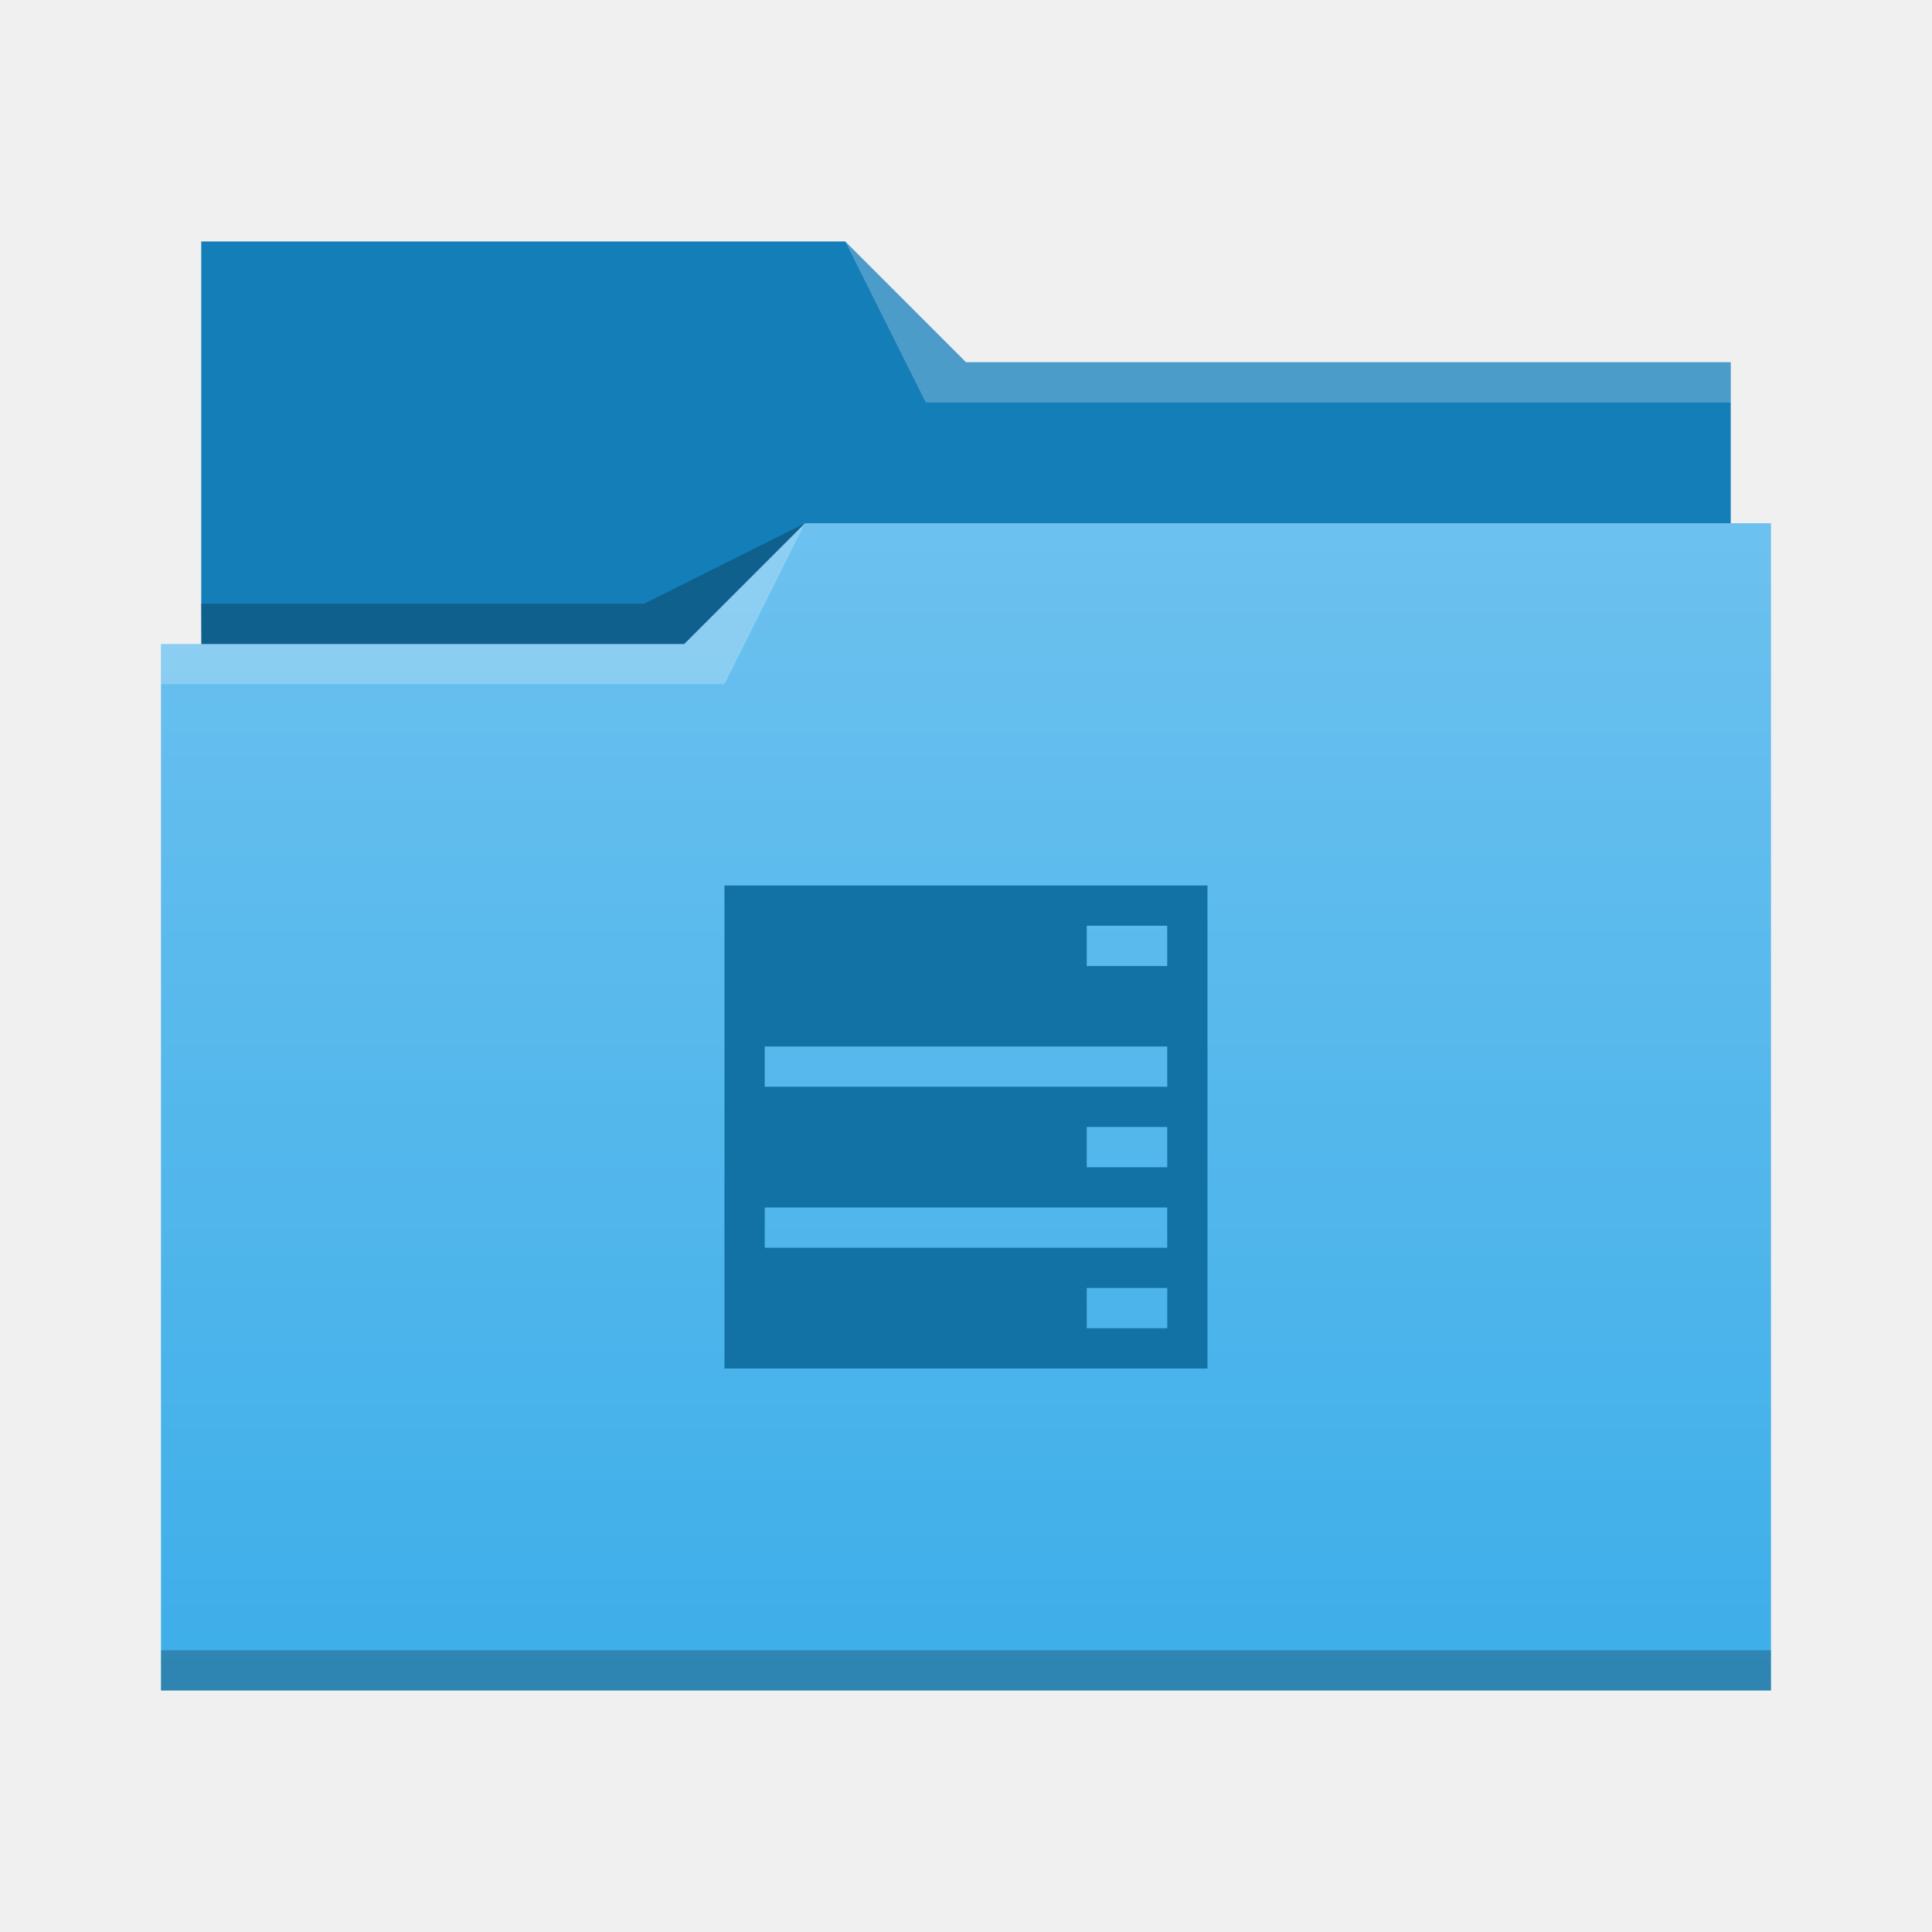
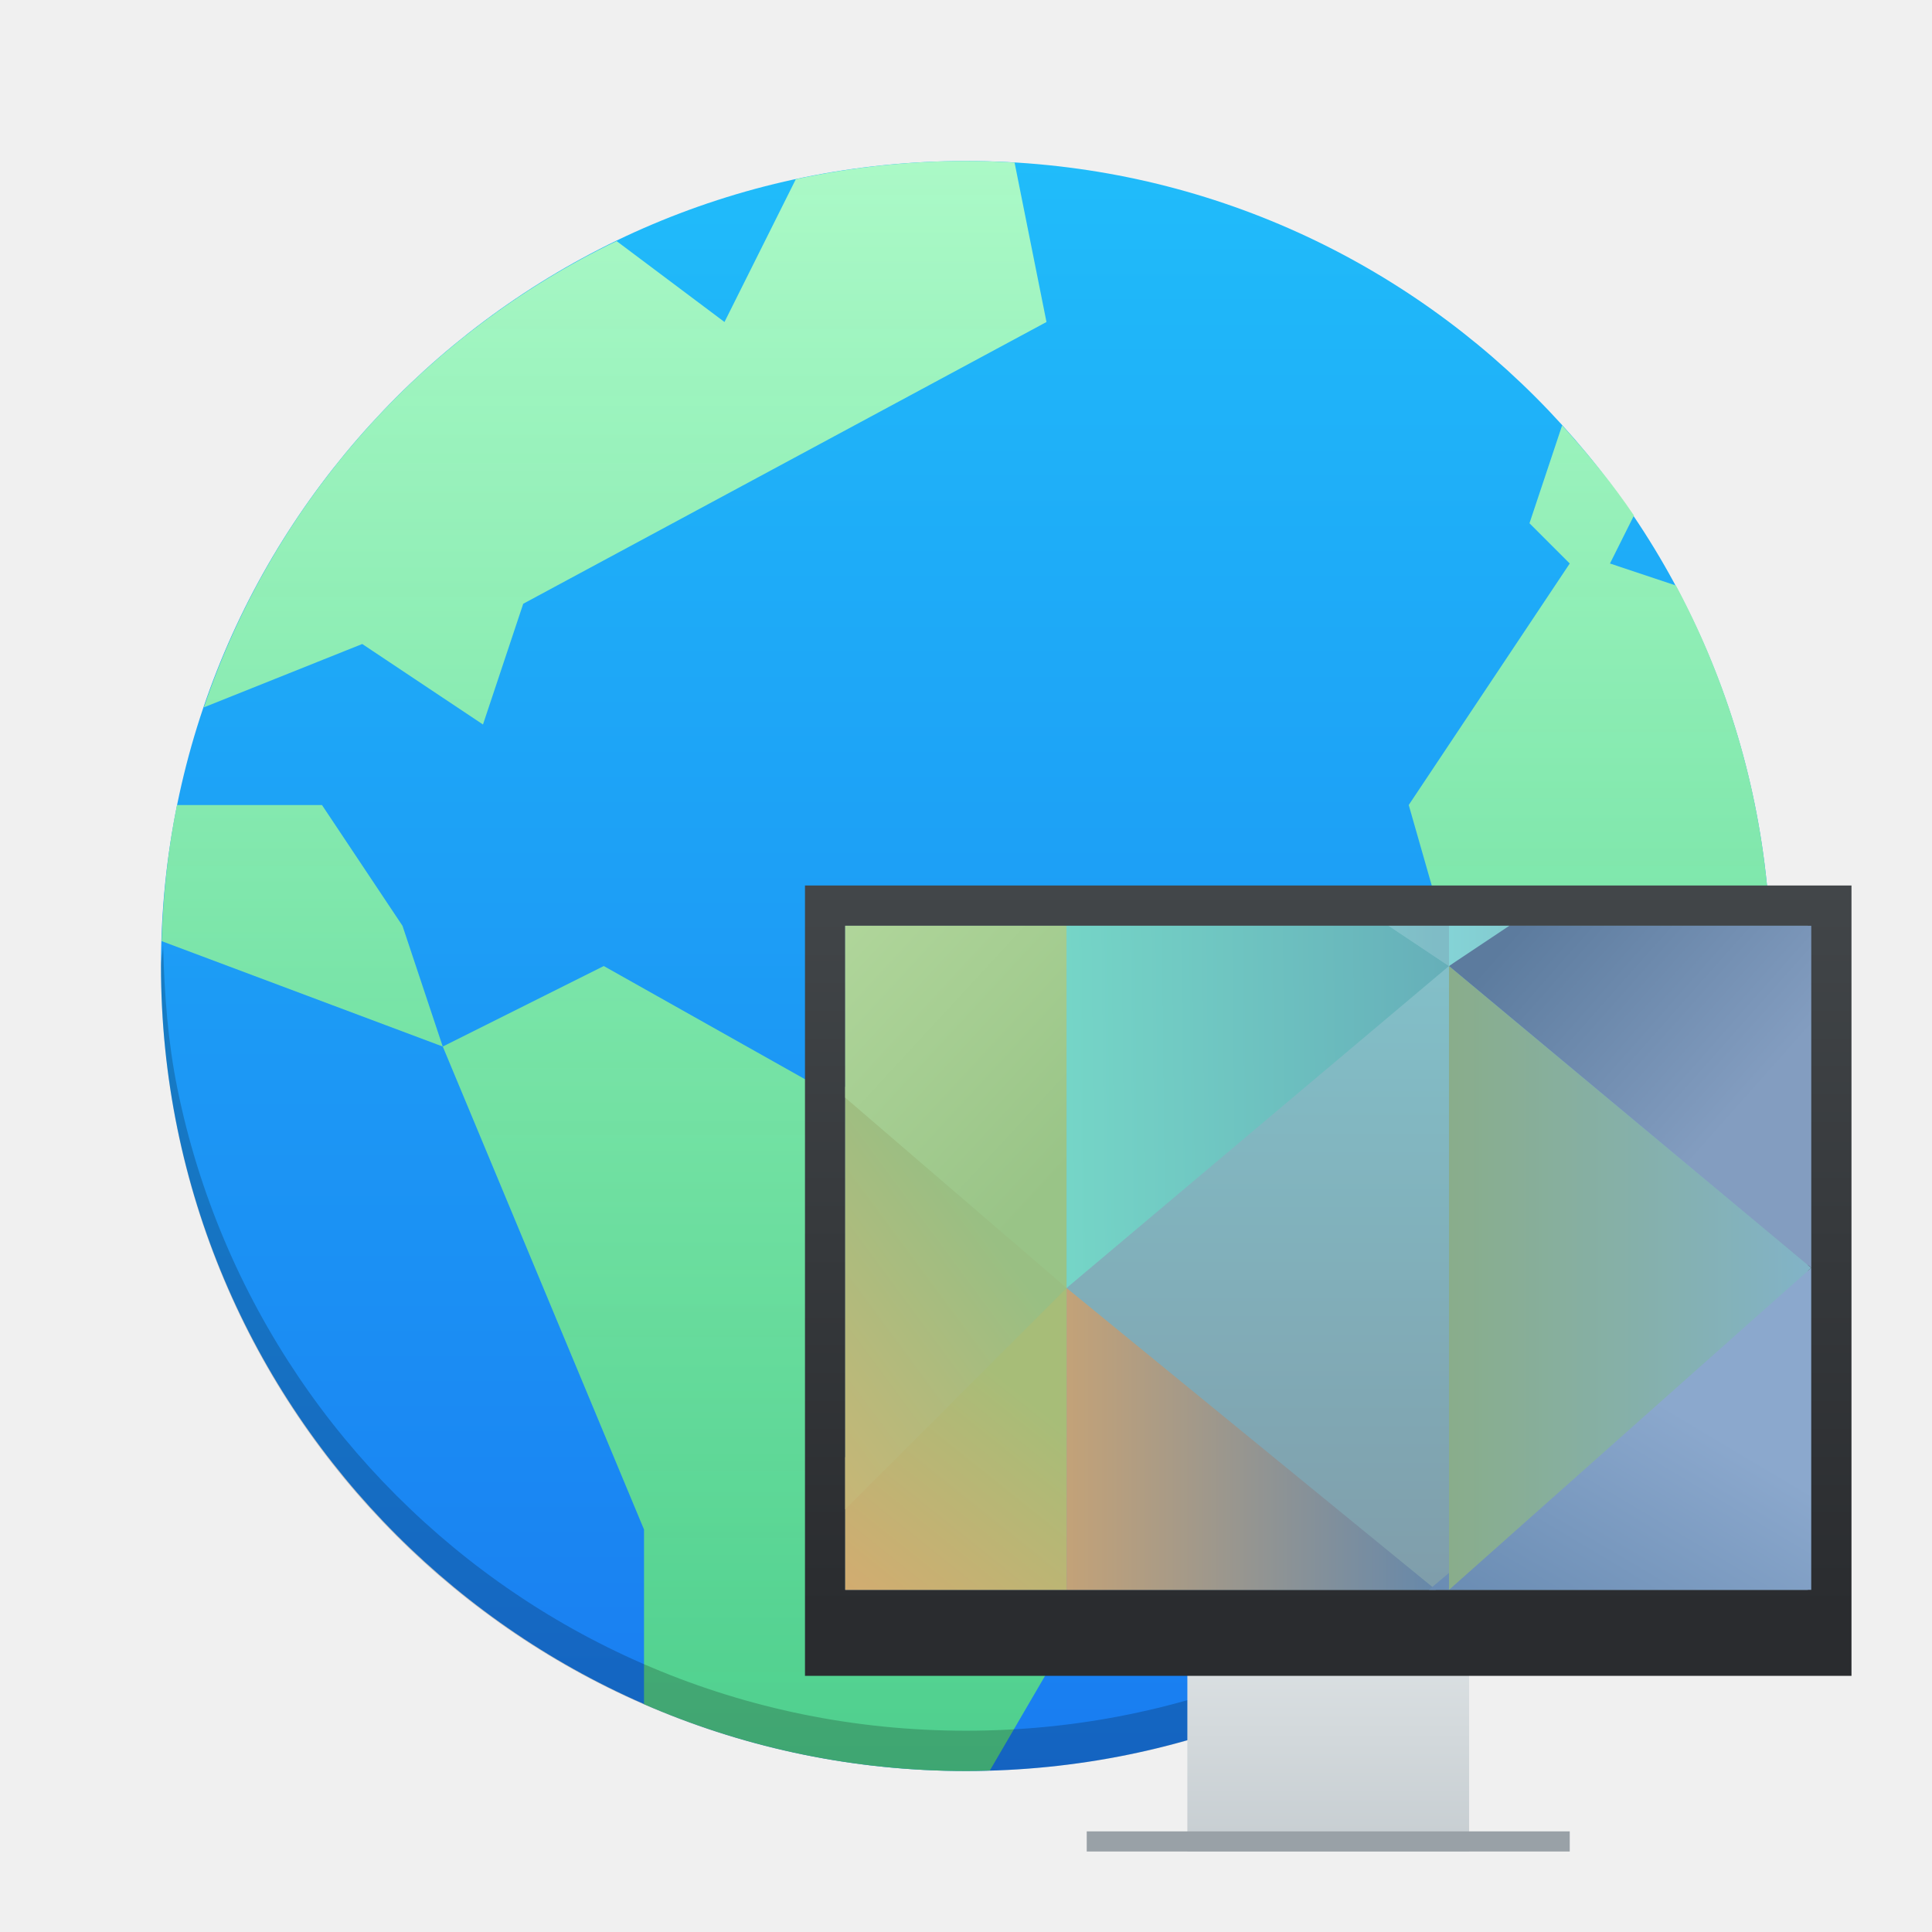
- <svg xmlns="http://www.w3.org/2000/svg" viewBox="0 0 48 48">
-   <linearGradient id="a" x2="0" y1="541.798" y2="499.784" gradientTransform="matrix(.6922986 0 0 .6920733 120.2563 150.8337)" gradientUnits="userSpaceOnUse">
-     <stop stop-color="#3daee9" offset="0" />
-     <stop stop-color="#6cc1ef" offset="1" />
-   </linearGradient>
-   <g transform="translate(-384.5714 -483.798)">
-     <g stroke-width=".692">
-       <path d="m389.571 489.798v11h38l-1e-5 -8h-19l-3-3-16-1.8e-4z" fill="#147eb8" />
-       <path d="m404.571 496.798-3 3h-13l1e-5 26 40-4.7e-4v-29z" fill="url(#a)" />
-       <g fill-opacity=".235" fill-rule="evenodd">
-         <path d="m388.571 499.798v1h14l2-4-3 3z" fill="#fff" />
-         <path d="m389.564 498.798.016 1h11.992l3-3-4 2z" />
-       </g>
-     </g>
-     <path d="m388.571 524.798v1c-0.0 0 40 0 40 0v-1z" fill-opacity=".235" stroke-width=".83" />
-     <path d="m405.571 489.798 2 4h20v-1h-19z" fill="#fff" fill-opacity=".235" fill-rule="evenodd" stroke-width=".692" />
-     <path d="m402.571 505.798v12h12v-12zm9 1h2v1.001h-2zm-8 3h10v1h-10zm8 2h2v1h-2zm-8 2h10v1h-10zm8 2h2v1h-2z" fill="#1272a5" />
+ <svg xmlns="http://www.w3.org/2000/svg" xmlns:xlink="http://www.w3.org/1999/xlink" width="48" version="1.1" height="48" id="svg83">
+   <defs id="defs5455">
+     <linearGradient id="linearGradient1398">
+       <stop style="stop-color:#abf9c7;stop-opacity:1;" offset="0" id="stop1394" />
+       <stop style="stop-color:#54d883;stop-opacity:0.906" offset="1" id="stop1396" />
+     </linearGradient>
+     <linearGradient id="linearGradient1168">
+       <stop style="stop-color:#197cf1;stop-opacity:1;" offset="0" id="stop1164" />
+       <stop style="stop-color:#20bcfa;stop-opacity:1" offset="1" id="stop1166" />
+     </linearGradient>
+     <linearGradient id="linearGradient4159">
+       <stop style="stop-color:#2a2c2f" id="stop4161" />
+       <stop offset="1" style="stop-color:#424649" id="stop4163" />
+     </linearGradient>
+     <linearGradient id="linearGradient4250" xlink:href="#linearGradient4159" y1="536.798" y2="503.798" gradientUnits="userSpaceOnUse" x2="0" gradientTransform="matrix(0.5416663,0,0,0.5454544,188.262,238.9991)" />
+     <linearGradient id="linearGradient4272" xlink:href="#linearGradient4303" y1="547.798" y2="536.798" gradientUnits="userSpaceOnUse" x2="0" gradientTransform="matrix(0.5833335,0,0,0.5454544,171.2381,238.9991)" />
+     <linearGradient id="linearGradient4303">
+       <stop style="stop-color:#c6cdd1" id="stop4305" />
+       <stop offset="1" style="stop-color:#e0e5e7" id="stop4307" />
+     </linearGradient>
+     <linearGradient id="linearGradient4591">
+       <stop style="stop-color:#7e8f9e" id="stop4593" />
+       <stop offset="1" style="stop-color:#84ced5" id="stop4595" />
+     </linearGradient>
+     <linearGradient id="linearGradient4597-5" xlink:href="#linearGradient4591" y1="541.798" y2="489.798" gradientUnits="userSpaceOnUse" x2="0" gradientTransform="matrix(0.5435537,0,0,0.5499999,183.1007,239.9091)" />
+     <linearGradient id="linearGradient4681" xlink:href="#linearGradient4675" y1="535.798" y2="522.798" x1="394.571" gradientUnits="userSpaceOnUse" x2="404.571" gradientTransform="matrix(0.5499996,0,0,0.571428,180.5573,228.5566)" />
+     <linearGradient id="linearGradient4675">
+       <stop style="stop-color:#e4a56d" id="stop4677" />
+       <stop offset="1" style="stop-color:#a7bd78" id="stop4679" />
+     </linearGradient>
+     <linearGradient id="linearGradient4689" xlink:href="#linearGradient4683" x1="404.571" gradientUnits="userSpaceOnUse" x2="421.571" gradientTransform="matrix(0.539762,0,0,0.5714281,184.6992,228.5565)" />
+     <linearGradient id="linearGradient4683">
+       <stop style="stop-color:#c3a278" id="stop4685" />
+       <stop offset="1" style="stop-color:#6688aa" id="stop4687" />
+     </linearGradient>
+     <linearGradient id="linearGradient4728" xlink:href="#linearGradient4722" y1="536.798" y2="524.798" x1="430.571" gradientUnits="userSpaceOnUse" x2="437.5" gradientTransform="matrix(0.553904,0,0,0.571428,178.5613,228.5566)" />
+     <linearGradient id="linearGradient4722">
+       <stop style="stop-color:#6588af" id="stop4724" />
+       <stop offset="1" style="stop-color:#8ba8cd" id="stop4726" />
+     </linearGradient>
+     <linearGradient id="linearGradient4840" xlink:href="#linearGradient4834" x1="421.571" gradientUnits="userSpaceOnUse" x2="438.571" gradientTransform="matrix(0.5244926,0,0,0.5499999,191.4603,239.9091)" />
+     <linearGradient id="linearGradient4834">
+       <stop style="stop-color:#89ad8b" id="stop4836" />
+       <stop offset="1" style="stop-color:#82b3c7" id="stop4838" />
+     </linearGradient>
+     <linearGradient id="linearGradient4784" xlink:href="#linearGradient4778" y1="525.798" y2="513.798" x1="387.571" gradientUnits="userSpaceOnUse" x2="401.571" gradientTransform="matrix(0.5499996,0,0,0.637571,180.5573,195.1901)" />
+     <linearGradient id="linearGradient4778">
+       <stop style="stop-color:#e1b16f" id="stop4780" />
+       <stop offset="1" style="stop-color:#99bf83" id="stop4782" />
+     </linearGradient>
+     <linearGradient id="linearGradient4792" xlink:href="#linearGradient4786" y1="510.798" y2="498.798" x1="404.571" gradientUnits="userSpaceOnUse" x2="391.571" gradientTransform="matrix(0.5499996,0,0,0.5499999,180.5573,239.9091)" />
+     <linearGradient id="linearGradient4786">
+       <stop style="stop-color:#99c487" id="stop4788" />
+       <stop offset="1" style="stop-color:#b4d99e" id="stop4790" />
+     </linearGradient>
+     <linearGradient id="linearGradient4808" xlink:href="#linearGradient4802" y1="501.798" y2="501.616" x1="404.571" gradientUnits="userSpaceOnUse" x2="421.571" gradientTransform="matrix(0.5588232,0,0,0.5499999,176.9875,239.9091)" />
+     <linearGradient id="linearGradient4802">
+       <stop style="stop-color:#75d5c7" id="stop4804" />
+       <stop offset="1" style="stop-color:#66afb9" id="stop4806" />
+     </linearGradient>
+     <linearGradient id="linearGradient4776" xlink:href="#linearGradient4770" y1="495.798" y2="504.798" x1="428.571" gradientUnits="userSpaceOnUse" x2="438.571" gradientTransform="matrix(0.5244923,0,0,0.5312503,191.4605,249.2801)" />
+     <linearGradient id="linearGradient4770">
+       <stop style="stop-color:#5c7b9e" id="stop4772" />
+       <stop offset="1" style="stop-color:#839dc0" id="stop4774" />
+     </linearGradient>
+     <linearGradient id="linearGradient4816" xlink:href="#linearGradient4810" x1="421.571" gradientUnits="userSpaceOnUse" x2="406.571" gradientTransform="matrix(0.5435537,0,0,0.5499999,183.1007,239.9091)" />
+     <linearGradient id="linearGradient4810">
+       <stop style="stop-color:#7fbcc6" id="stop4812" />
+       <stop offset="1" style="stop-color:#8ee4e3" id="stop4814" />
+     </linearGradient>
+     <linearGradient id="linearGradient4824" xlink:href="#linearGradient4818" x1="421.571" gradientUnits="userSpaceOnUse" x2="436.571" gradientTransform="matrix(0.5435537,0,0,0.5499999,183.1007,239.9091)" />
+     <linearGradient id="linearGradient4818">
+       <stop style="stop-color:#84d5d7" id="stop4820" />
+       <stop offset="1" style="stop-color:#84a8ba" id="stop4822" />
+     </linearGradient>
+     <linearGradient xlink:href="#linearGradient1168" id="a" x1="401.164" y1="535.785" x2="400.571" y2="495.798" gradientUnits="userSpaceOnUse" />
+     <linearGradient xlink:href="#linearGradient1398" id="b" x1="401.778" y1="495.837" x2="401.164" y2="535.785" gradientUnits="userSpaceOnUse" />
+     <linearGradient xlink:href="#linearGradient1398" id="linearGradient905" x1="380.571" y1="495.798" x2="380.571" y2="535.798" gradientUnits="userSpaceOnUse" />
+     <linearGradient xlink:href="#linearGradient1168" id="linearGradient1279" x1="420.571" y1="535.798" x2="420.571" y2="495.798" gradientUnits="userSpaceOnUse" />
+   </defs>
+   <g id="layer1" transform="translate(-376.5714,-491.798)">
+     <rect width="40" x="380.571" y="495.798" fill="url(#a)" rx="20" height="40" id="rect14" style="fill:url(#linearGradient1279);fill-opacity:1;stroke-width:1" />
+     <path fill="url(#b)" fill-rule="evenodd" d="m 400.571,495.798 c -1.452,0 -2.864,0.16 -4.227,0.451 l -1.773,3.549 -2.68,-2.01 c -4.806,2.311 -8.529,6.472 -10.254,11.584 l 3.934,-1.574 3,2 1,-3 13,-7 -0.793,-3.961 c -0.4,-0.024 -0.801,-0.039 -1.207,-0.039 m 14.811,6.568 -0.811,2.432 1,1 -4,6 2,7 6.633,0.83 c 0.239,-1.239 0.367,-2.519 0.367,-3.83 0,-3.425 -0.857,-6.641 -2.361,-9.453 l -1.639,-0.547 0.596,-1.193 c -0.535,-0.794 -1.144,-1.531 -1.785,-2.238 m -34.414,9.432 c -0.221,1.096 -0.346,2.227 -0.381,3.381 l 6.984,2.619 -1,-3 -2,-3 z m 6.604,6 5,12 v 4.338 c 2.449,1.065 5.151,1.662 8,1.662 0.199,0 0.395,-0.008 0.592,-0.014 l 6.408,-10.986 -16,-9 z" id="path16" style="fill:url(#linearGradient905);fill-opacity:1;stroke-width:1" />
+     <path opacity="0.2" d="m 380.622,515.298 c -0.004,0.17 -0.051,0.329 -0.051,0.5 0,11.08 8.92,20 20,20 11.08,0 20,-8.92 20,-20 0,-0.171 -0.047,-0.33 -0.051,-0.5 -0.03,1.206 -0.121,2.398 -0.354,3.541 -0.266,1.304 -0.657,2.561 -1.162,3.758 -0.505,1.197 -1.122,2.335 -1.84,3.398 -0.717,1.064 -1.536,2.053 -2.439,2.957 -0.904,0.904 -1.893,1.722 -2.957,2.439 -1.064,0.717 -2.201,1.335 -3.398,1.84 -1.197,0.505 -2.454,0.897 -3.758,1.162 -1.304,0.266 -2.656,0.404 -4.04,0.404 -1.385,0 -2.737,-0.139 -4.04,-0.404 -1.304,-0.266 -2.561,-0.657 -3.758,-1.162 -0.599,-0.252 -1.183,-0.533 -1.75,-0.84 -0.567,-0.307 -1.117,-0.641 -1.648,-1 -1.064,-0.717 -2.053,-1.536 -2.957,-2.439 -0.904,-0.904 -1.722,-1.893 -2.439,-2.957 -0.717,-1.064 -1.335,-2.201 -1.84,-3.398 -0.505,-1.197 -0.897,-2.454 -1.162,-3.758 -0.233,-1.143 -0.323,-2.335 -0.354,-3.541" id="path18" style="stroke-width:1" />
+     <path style="fill:url(#linearGradient4272);stroke-width:1.4;stroke-opacity:0.55" id="rect4254" d="m 406.071,531.798 v 3.818 1.091 1.091 h 7 v -1.091 -1.091 -3.818 z" />
+     <rect width="26" x="396.571" y="513.798" height="19.636" style="fill:url(#linearGradient4250);stroke-width:1.4;stroke-opacity:0.55" id="rect4173" />
+     <path style="fill:url(#linearGradient4597-5);stroke-width:0.5" id="path4589-5" d="m 397.571,514.798 v 16.5 h 23.916 v -16.5 z" />
+     <path style="fill:url(#linearGradient4681);fill-rule:evenodd;stroke-width:0.5" id="path4476-9" d="m 403.071,523.298 -5.5,4.705 v 3.295 h 5.5 z" />
+     <path style="fill:url(#linearGradient4689);fill-rule:evenodd;stroke-width:0.5" id="path4478-4" d="m 403.071,523.798 v 7.5 h 9.176 z" />
+     <path style="fill:url(#linearGradient4728);fill-rule:evenodd;stroke-width:0.5" id="path4488-0-8" d="m 421.571,523.298 -9.5,8 h 9.5 z" />
+     <path style="fill:url(#linearGradient4840);fill-rule:evenodd;stroke-width:0.5" id="path4188-3" d="m 412.571,527.998 v -12.2 l 9,7.5 -9,8 z" />
+     <path style="fill:url(#linearGradient4784);fill-rule:evenodd;stroke-width:0.5" id="path4192-6" d="m 397.571,518.798 v 10.5 l 5.5,-5.5 z" />
+     <path style="fill:url(#linearGradient4792);fill-rule:evenodd;stroke-width:0.5" id="path4198-3" d="m 397.571,514.798 v 4.271 l 5.5,4.729 v -3.5 -5.5 z" />
+     <path style="fill:url(#linearGradient4808);fill-rule:evenodd;stroke-width:0.5" id="path4200-1" d="m 403.071,514.798 v 5.5 3.5 l 9.5,-8 -1.5,-1 z" />
+     <path style="fill:url(#linearGradient4776);fill-rule:evenodd;stroke-width:0.5" id="path4202-1" d="m 413.846,514.798 -1.274,1 9,7.5 v -3 -5.5 z" />
+     <path style="fill:url(#linearGradient4816);fill-rule:evenodd;stroke-width:0.5" id="path4206-9-2" d="m 411.071,514.798 1.5,1 v -1 z" />
+     <path style="fill:url(#linearGradient4824);fill-rule:evenodd;stroke-width:0.5" id="path4208-1-1" d="m 412.571,514.798 v 1 l 1.5,-1 z" />
+     <rect width="12" x="403.571" y="537.298" height="0.5" style="fill:#99a1a7;stroke-width:1.4;stroke-opacity:0.55" id="rect4295" />
  </g>
</svg>
